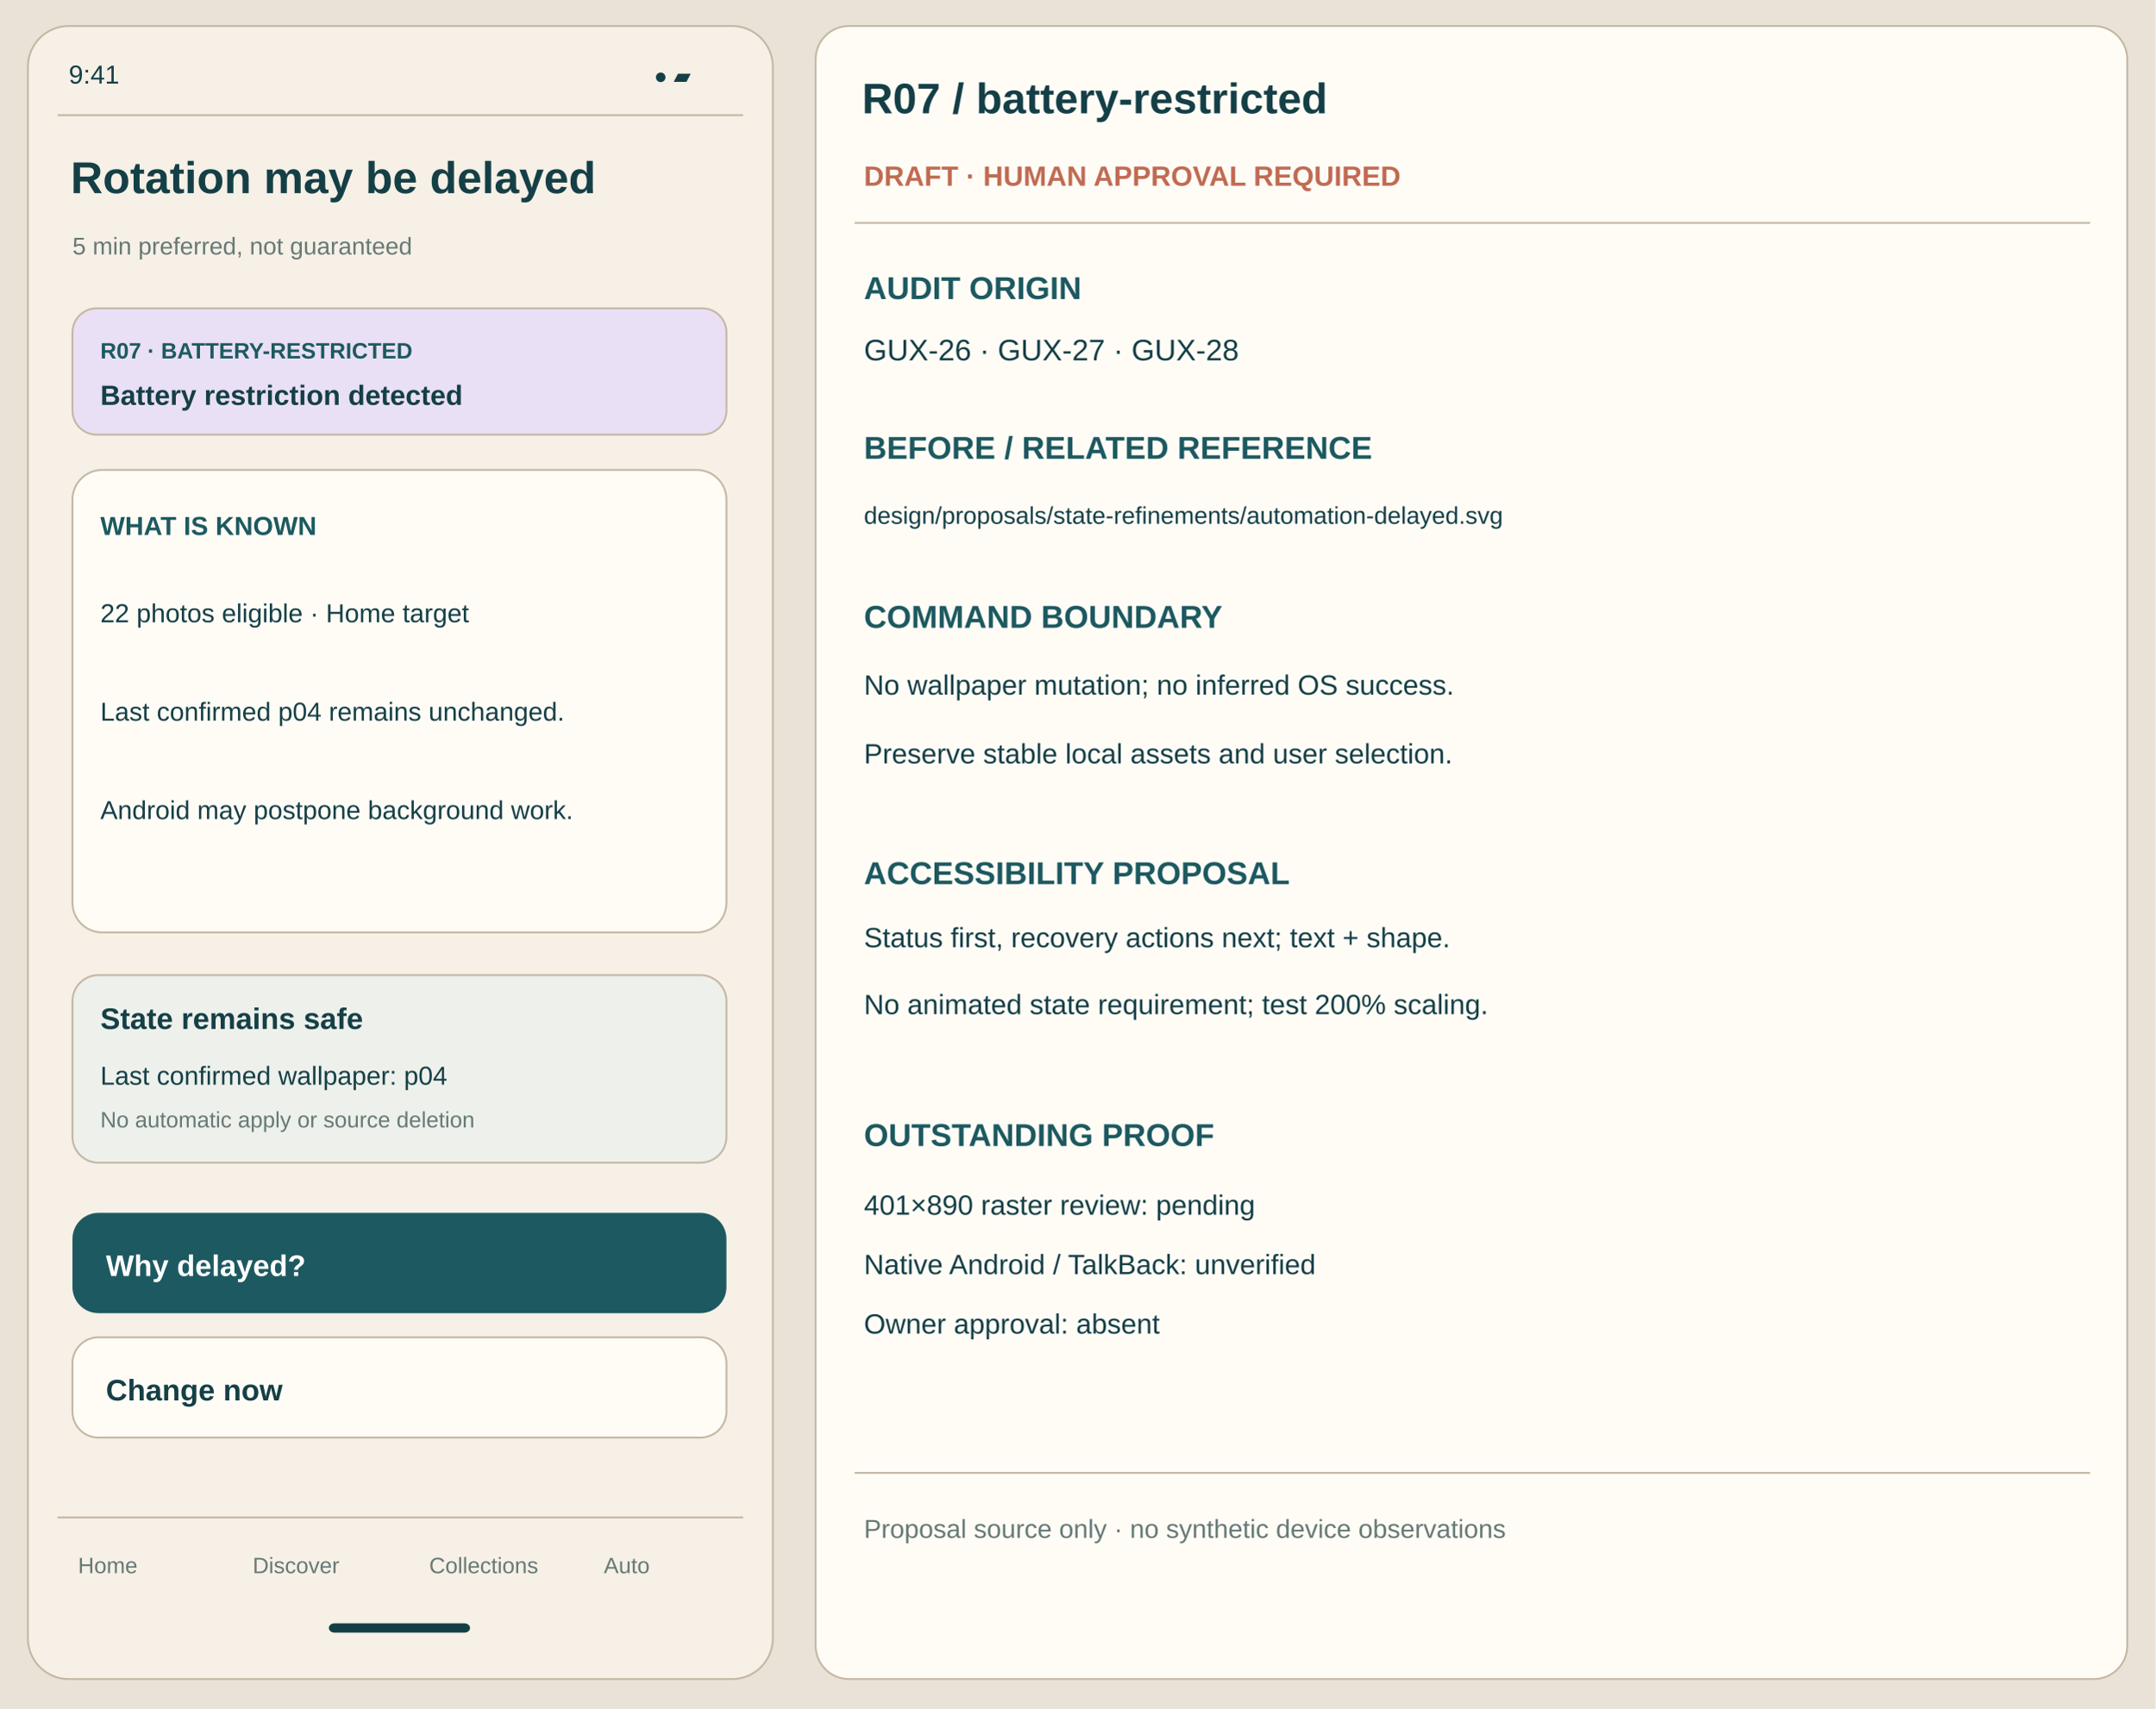
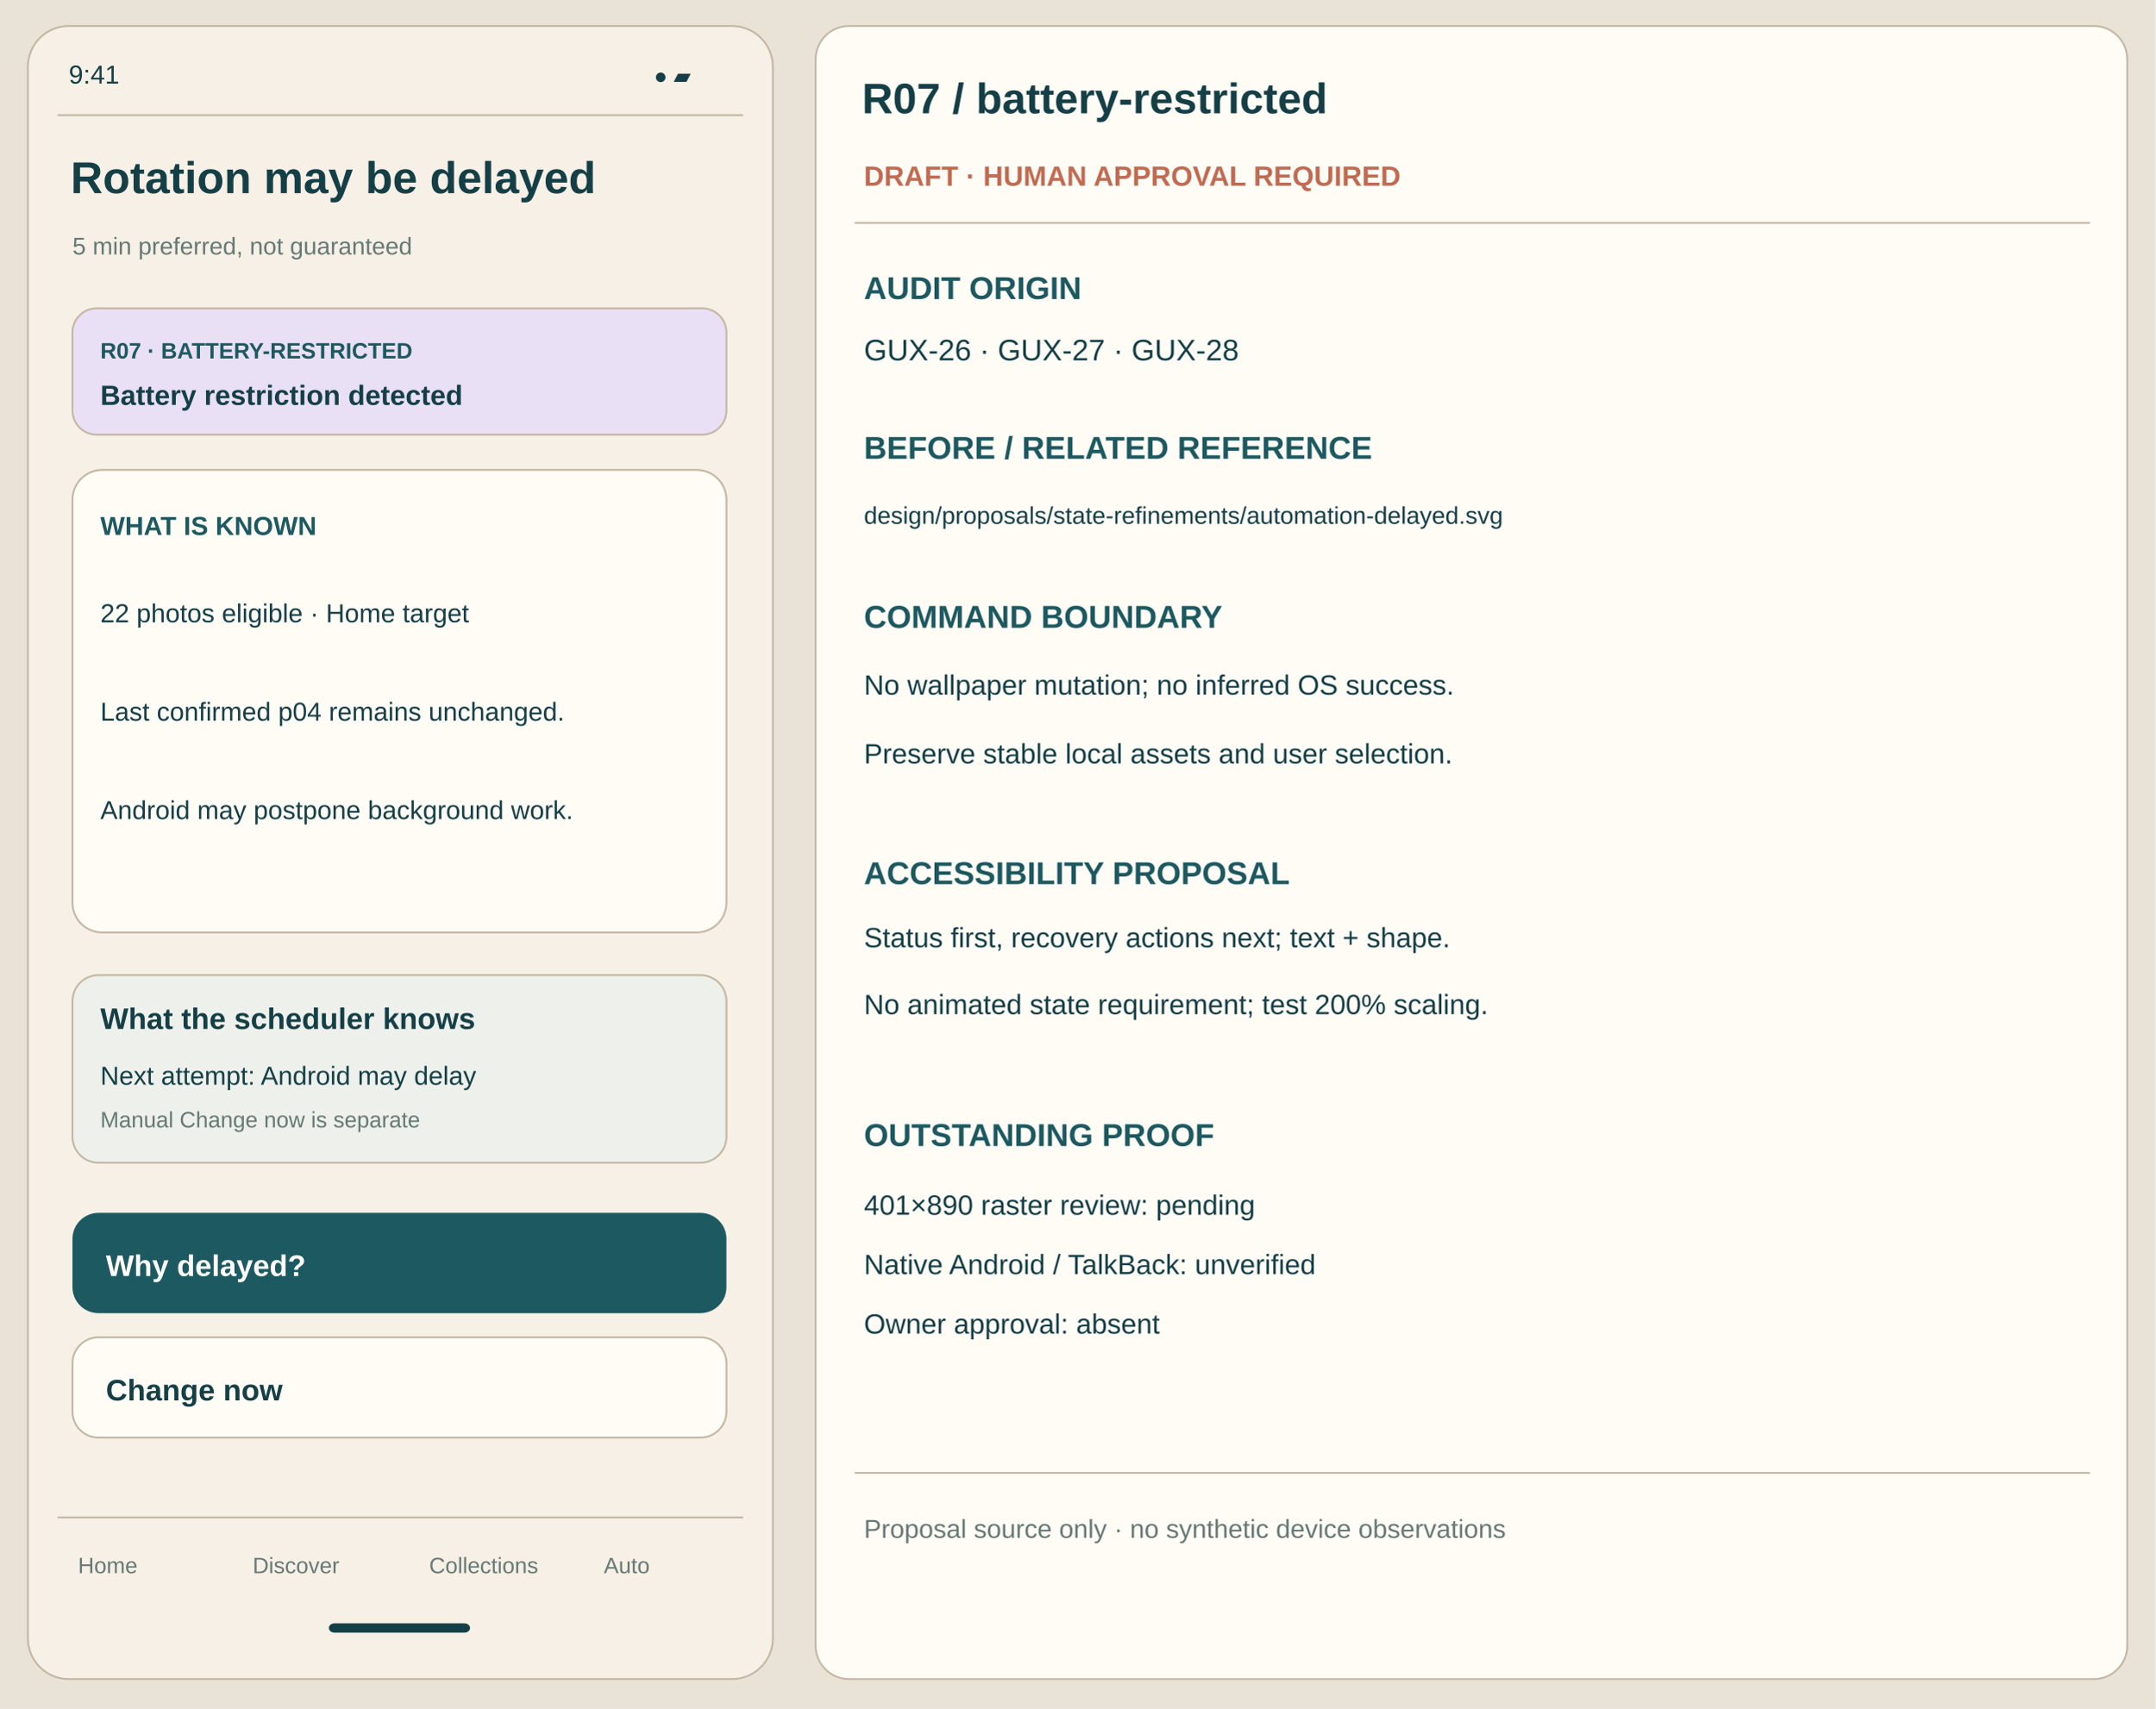
<svg xmlns="http://www.w3.org/2000/svg" width="1160" height="920" viewBox="0 0 1160 920" role="img" aria-label="R07 Rotation may be delayed draft visual reference">
  <rect x="0" y="0" width="1160" height="920" rx="0" fill="#E9E2D6" stroke="none" />
  <rect x="15" y="14" width="401" height="890" rx="22" fill="#F6F0E6" stroke="#C4B7A4" />
  <text x="37" y="45" font-family="Arial,Helvetica,sans-serif" font-size="14" fill="#153F46" font-weight="500">9:41</text>
  <text x="352" y="45" font-family="Arial,Helvetica,sans-serif" font-size="12" fill="#153F46" font-weight="500">● ▰</text>
  <path d="M31 62H400" stroke="#C4B7A4" />
  <text x="38" y="104" font-family="Arial,Helvetica,sans-serif" font-size="24" fill="#153F46" font-weight="700">Rotation may be delayed</text>
  <text x="39" y="137" font-family="Arial,Helvetica,sans-serif" font-size="13" fill="#667975" font-weight="500">5 min preferred, not guaranteed</text>
  <rect x="39" y="166" width="352" height="68" rx="13" fill="#E9E0F5" stroke="#C4B7A4" />
  <text x="54" y="193" font-family="Arial,Helvetica,sans-serif" font-size="12" fill="#1D5960" font-weight="700">R07 · BATTERY-RESTRICTED</text>
  <text x="54" y="218" font-family="Arial,Helvetica,sans-serif" font-size="15" fill="#153F46" font-weight="700">Battery restriction detected</text>
  <rect x="39" y="253" width="352" height="249" rx="16" fill="#FFFCF6" stroke="#C4B7A4" />
  <text x="54" y="288" font-family="Arial,Helvetica,sans-serif" font-size="14" fill="#1D5960" font-weight="700">WHAT IS KNOWN</text>
  <text x="54" y="335" font-family="Arial,Helvetica,sans-serif" font-size="14" fill="#153F46" font-weight="500">22 photos eligible · Home target</text>
  <text x="54" y="388" font-family="Arial,Helvetica,sans-serif" font-size="14" fill="#153F46" font-weight="500">Last confirmed p04 remains unchanged.</text>
  <text x="54" y="441" font-family="Arial,Helvetica,sans-serif" font-size="14" fill="#153F46" font-weight="500">Android may postpone background work.</text>
  <rect x="39" y="525" width="352" height="101" rx="14" fill="#EDF0EB" stroke="#C4B7A4" />
-   <text x="54" y="554" font-family="Arial,Helvetica,sans-serif" font-size="16" fill="#153F46" font-weight="700">State remains safe</text>
-   <text x="54" y="584" font-family="Arial,Helvetica,sans-serif" font-size="14" fill="#153F46" font-weight="500">Last confirmed wallpaper: p04</text>
-   <text x="54" y="607" font-family="Arial,Helvetica,sans-serif" font-size="12" fill="#667975" font-weight="500">No automatic apply or source deletion</text>
+   <text x="54" y="554" font-family="Arial,Helvetica,sans-serif" font-size="16" fill="#153F46" font-weight="700">What the scheduler knows</text>
+   <text x="54" y="584" font-family="Arial,Helvetica,sans-serif" font-size="14" fill="#153F46" font-weight="500">Next attempt: Android may delay</text>
+   <text x="54" y="607" font-family="Arial,Helvetica,sans-serif" font-size="12" fill="#667975" font-weight="500">Manual Change now is separate</text>
  <rect x="39" y="653" width="352" height="54" rx="14" fill="#1D5960" stroke="none" />
  <text x="57" y="687" font-family="Arial,Helvetica,sans-serif" font-size="16" fill="#FFFFFF" font-weight="700">Why delayed?</text>
  <rect x="39" y="720" width="352" height="54" rx="14" fill="#FFFCF6" stroke="#C4B7A4" />
  <text x="57" y="754" font-family="Arial,Helvetica,sans-serif" font-size="16" fill="#153F46" font-weight="700">Change now</text>
  <path d="M31 817H400" stroke="#C4B7A4" />
  <text x="42" y="847" font-family="Arial,Helvetica,sans-serif" font-size="12" fill="#667975" font-weight="500">Home</text>
  <text x="136" y="847" font-family="Arial,Helvetica,sans-serif" font-size="12" fill="#667975" font-weight="500">Discover</text>
  <text x="231" y="847" font-family="Arial,Helvetica,sans-serif" font-size="12" fill="#667975" font-weight="500">Collections</text>
  <text x="325" y="847" font-family="Arial,Helvetica,sans-serif" font-size="12" fill="#667975" font-weight="500">Auto</text>
  <rect x="177" y="874" width="76" height="5" rx="3" fill="#153F46" stroke="none" />
  <rect x="439" y="14" width="706" height="890" rx="18" fill="#FFFCF6" stroke="#C4B7A4" />
  <text x="464" y="61" font-family="Arial,Helvetica,sans-serif" font-size="23" fill="#153F46" font-weight="700">R07 / battery-restricted</text>
  <text x="465" y="100" font-family="Arial,Helvetica,sans-serif" font-size="15" fill="#C06B52" font-weight="700">DRAFT · HUMAN APPROVAL REQUIRED</text>
  <path d="M460 120H1125" stroke="#C4B7A4" />
  <text x="465" y="161" font-family="Arial,Helvetica,sans-serif" font-size="17" fill="#1D5960" font-weight="700">AUDIT ORIGIN</text>
  <text x="465" y="194" font-family="Arial,Helvetica,sans-serif" font-size="16" fill="#153F46" font-weight="500">GUX-26 · GUX-27 · GUX-28</text>
  <text x="465" y="247" font-family="Arial,Helvetica,sans-serif" font-size="17" fill="#1D5960" font-weight="700">BEFORE / RELATED REFERENCE</text>
  <text x="465" y="282" font-family="Arial,Helvetica,sans-serif" font-size="13" fill="#153F46" font-weight="500">design/proposals/state-refinements/automation-delayed.svg</text>
  <text x="465" y="338" font-family="Arial,Helvetica,sans-serif" font-size="17" fill="#1D5960" font-weight="700">COMMAND BOUNDARY</text>
  <text x="465" y="374" font-family="Arial,Helvetica,sans-serif" font-size="15" fill="#153F46" font-weight="500">No wallpaper mutation; no inferred OS success.</text>
  <text x="465" y="411" font-family="Arial,Helvetica,sans-serif" font-size="15" fill="#153F46" font-weight="500">Preserve stable local assets and user selection.</text>
  <text x="465" y="476" font-family="Arial,Helvetica,sans-serif" font-size="17" fill="#1D5960" font-weight="700">ACCESSIBILITY PROPOSAL</text>
  <text x="465" y="510" font-family="Arial,Helvetica,sans-serif" font-size="15" fill="#153F46" font-weight="500">Status first, recovery actions next; text + shape.</text>
  <text x="465" y="546" font-family="Arial,Helvetica,sans-serif" font-size="15" fill="#153F46" font-weight="500">No animated state requirement; test 200% scaling.</text>
  <text x="465" y="617" font-family="Arial,Helvetica,sans-serif" font-size="17" fill="#1D5960" font-weight="700">OUTSTANDING PROOF</text>
  <text x="465" y="654" font-family="Arial,Helvetica,sans-serif" font-size="15" fill="#153F46" font-weight="500">401×890 raster review: pending</text>
  <text x="465" y="686" font-family="Arial,Helvetica,sans-serif" font-size="15" fill="#153F46" font-weight="500">Native Android / TalkBack: unverified</text>
  <text x="465" y="718" font-family="Arial,Helvetica,sans-serif" font-size="15" fill="#153F46" font-weight="500">Owner approval: absent</text>
  <path d="M460 793H1125" stroke="#C4B7A4" />
  <text x="465" y="828" font-family="Arial,Helvetica,sans-serif" font-size="14" fill="#667975" font-weight="500">Proposal source only · no synthetic device observations</text>
</svg>
